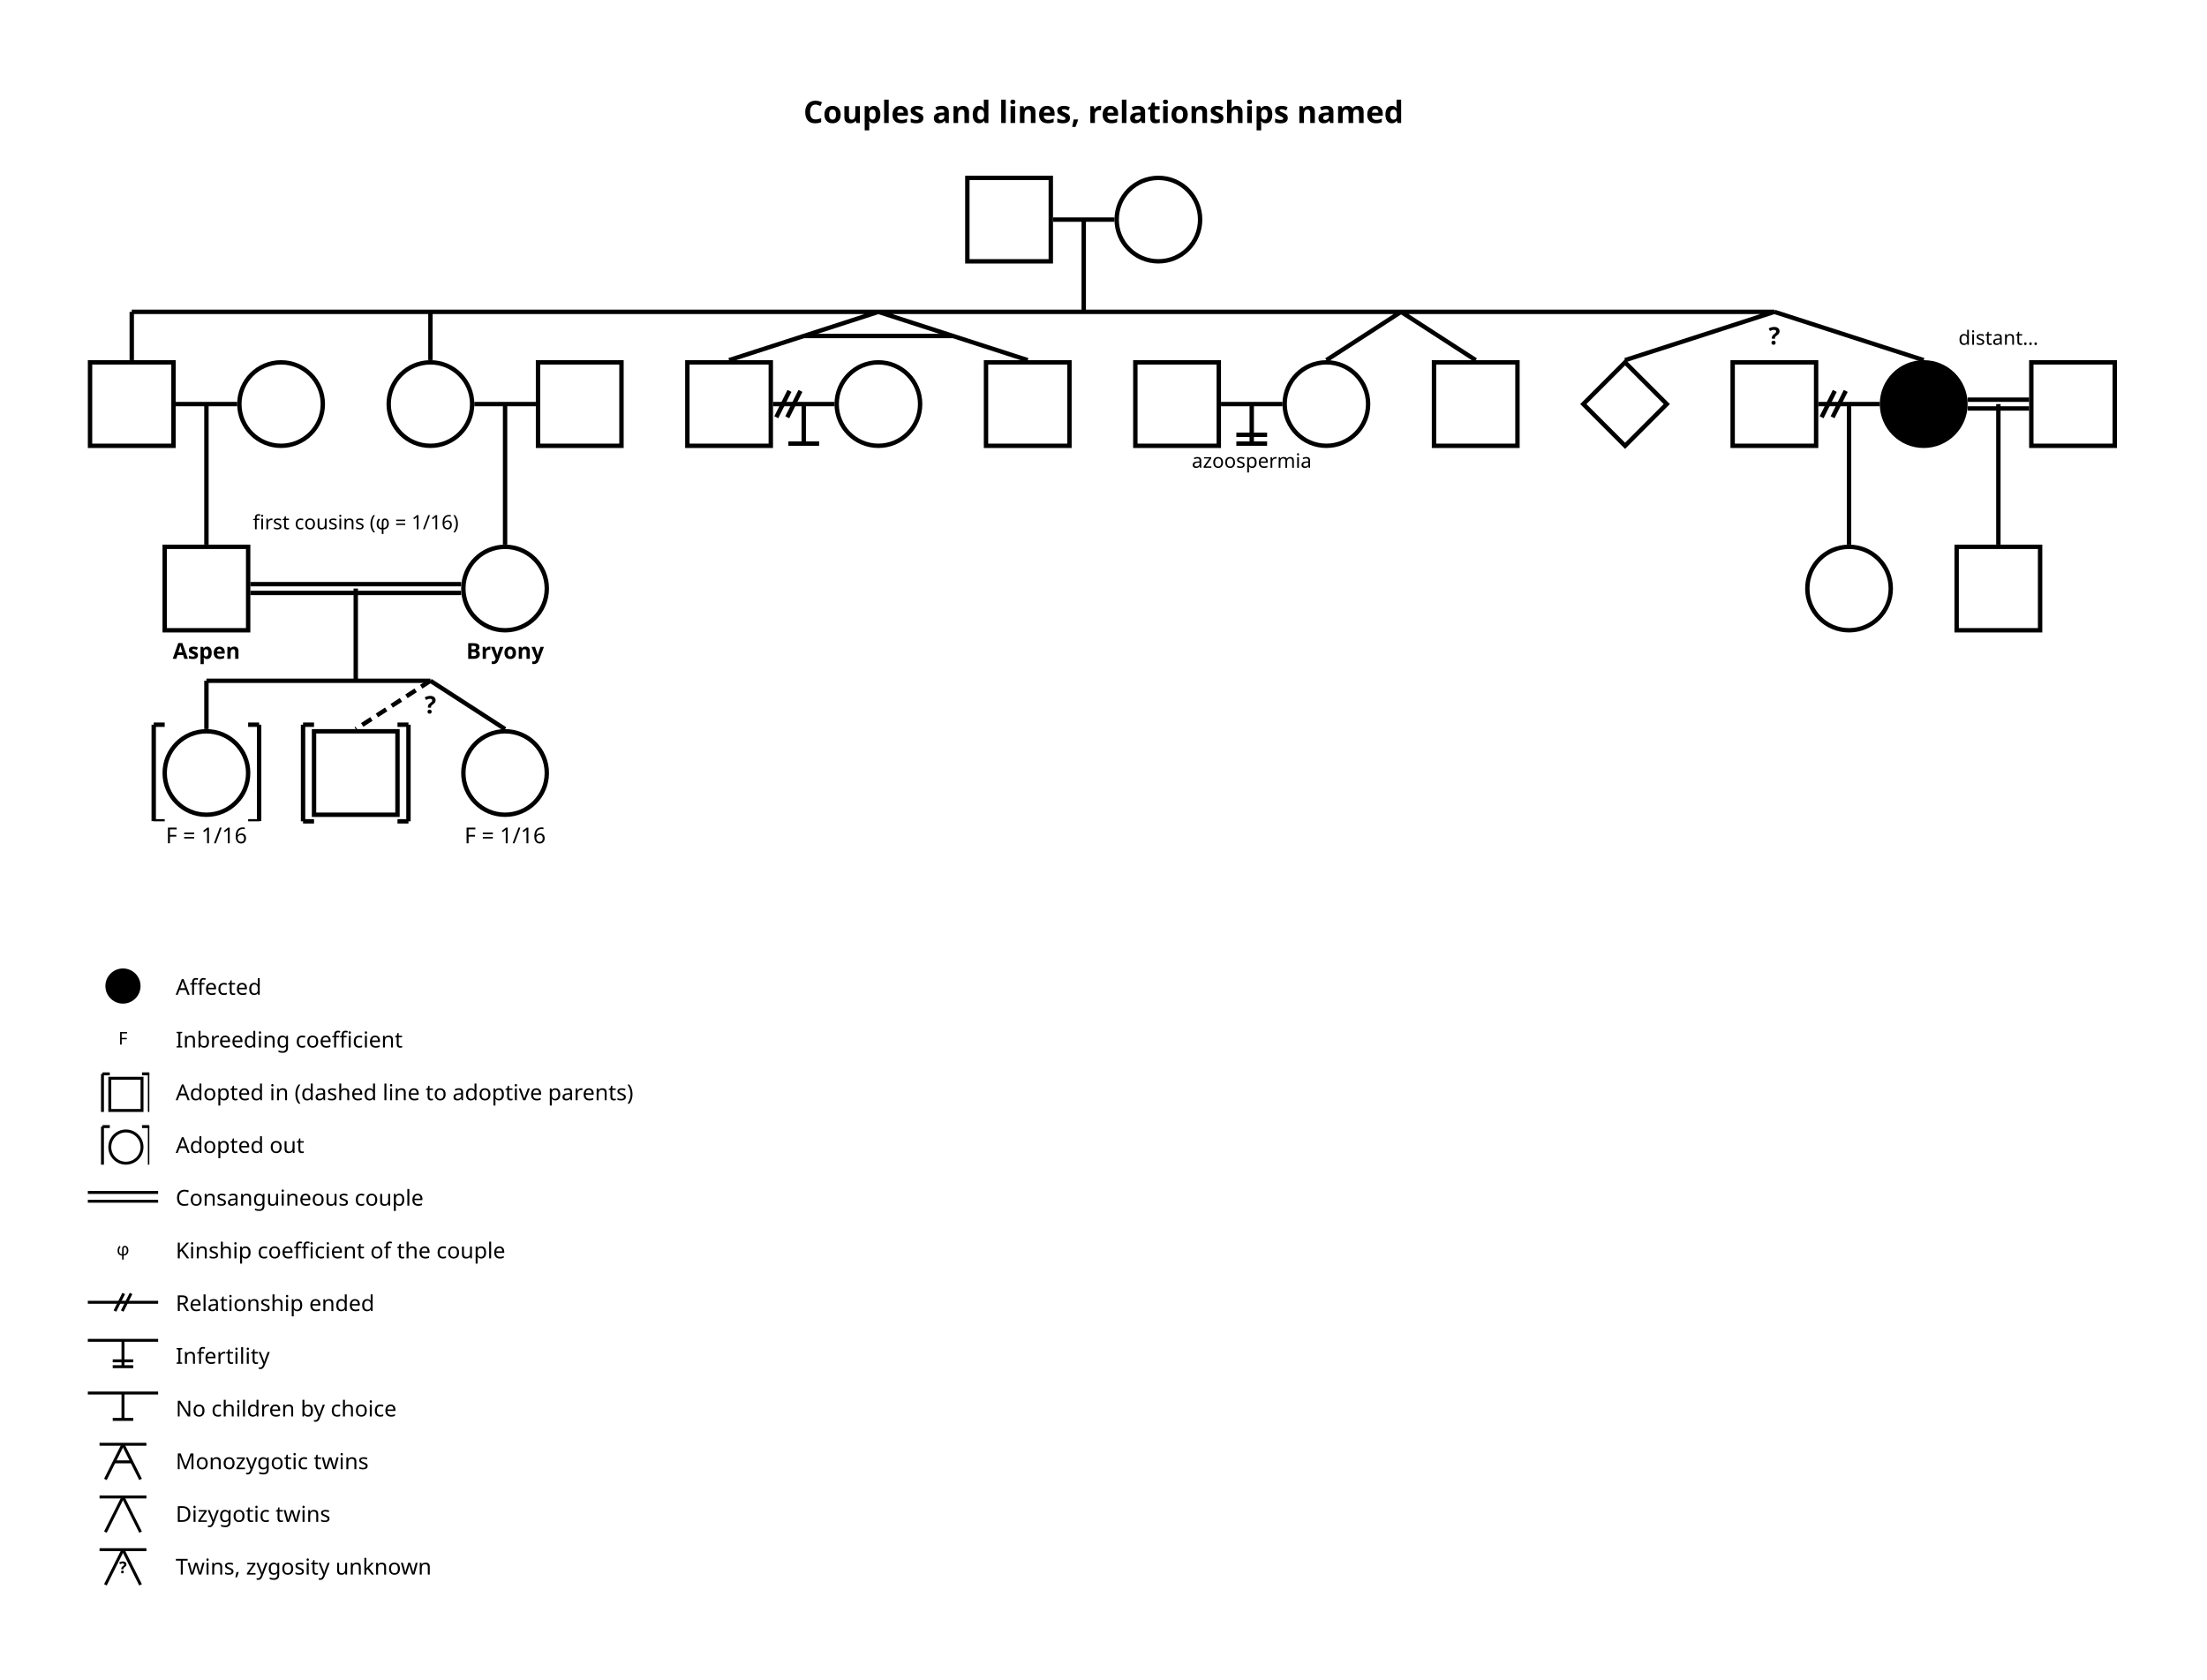
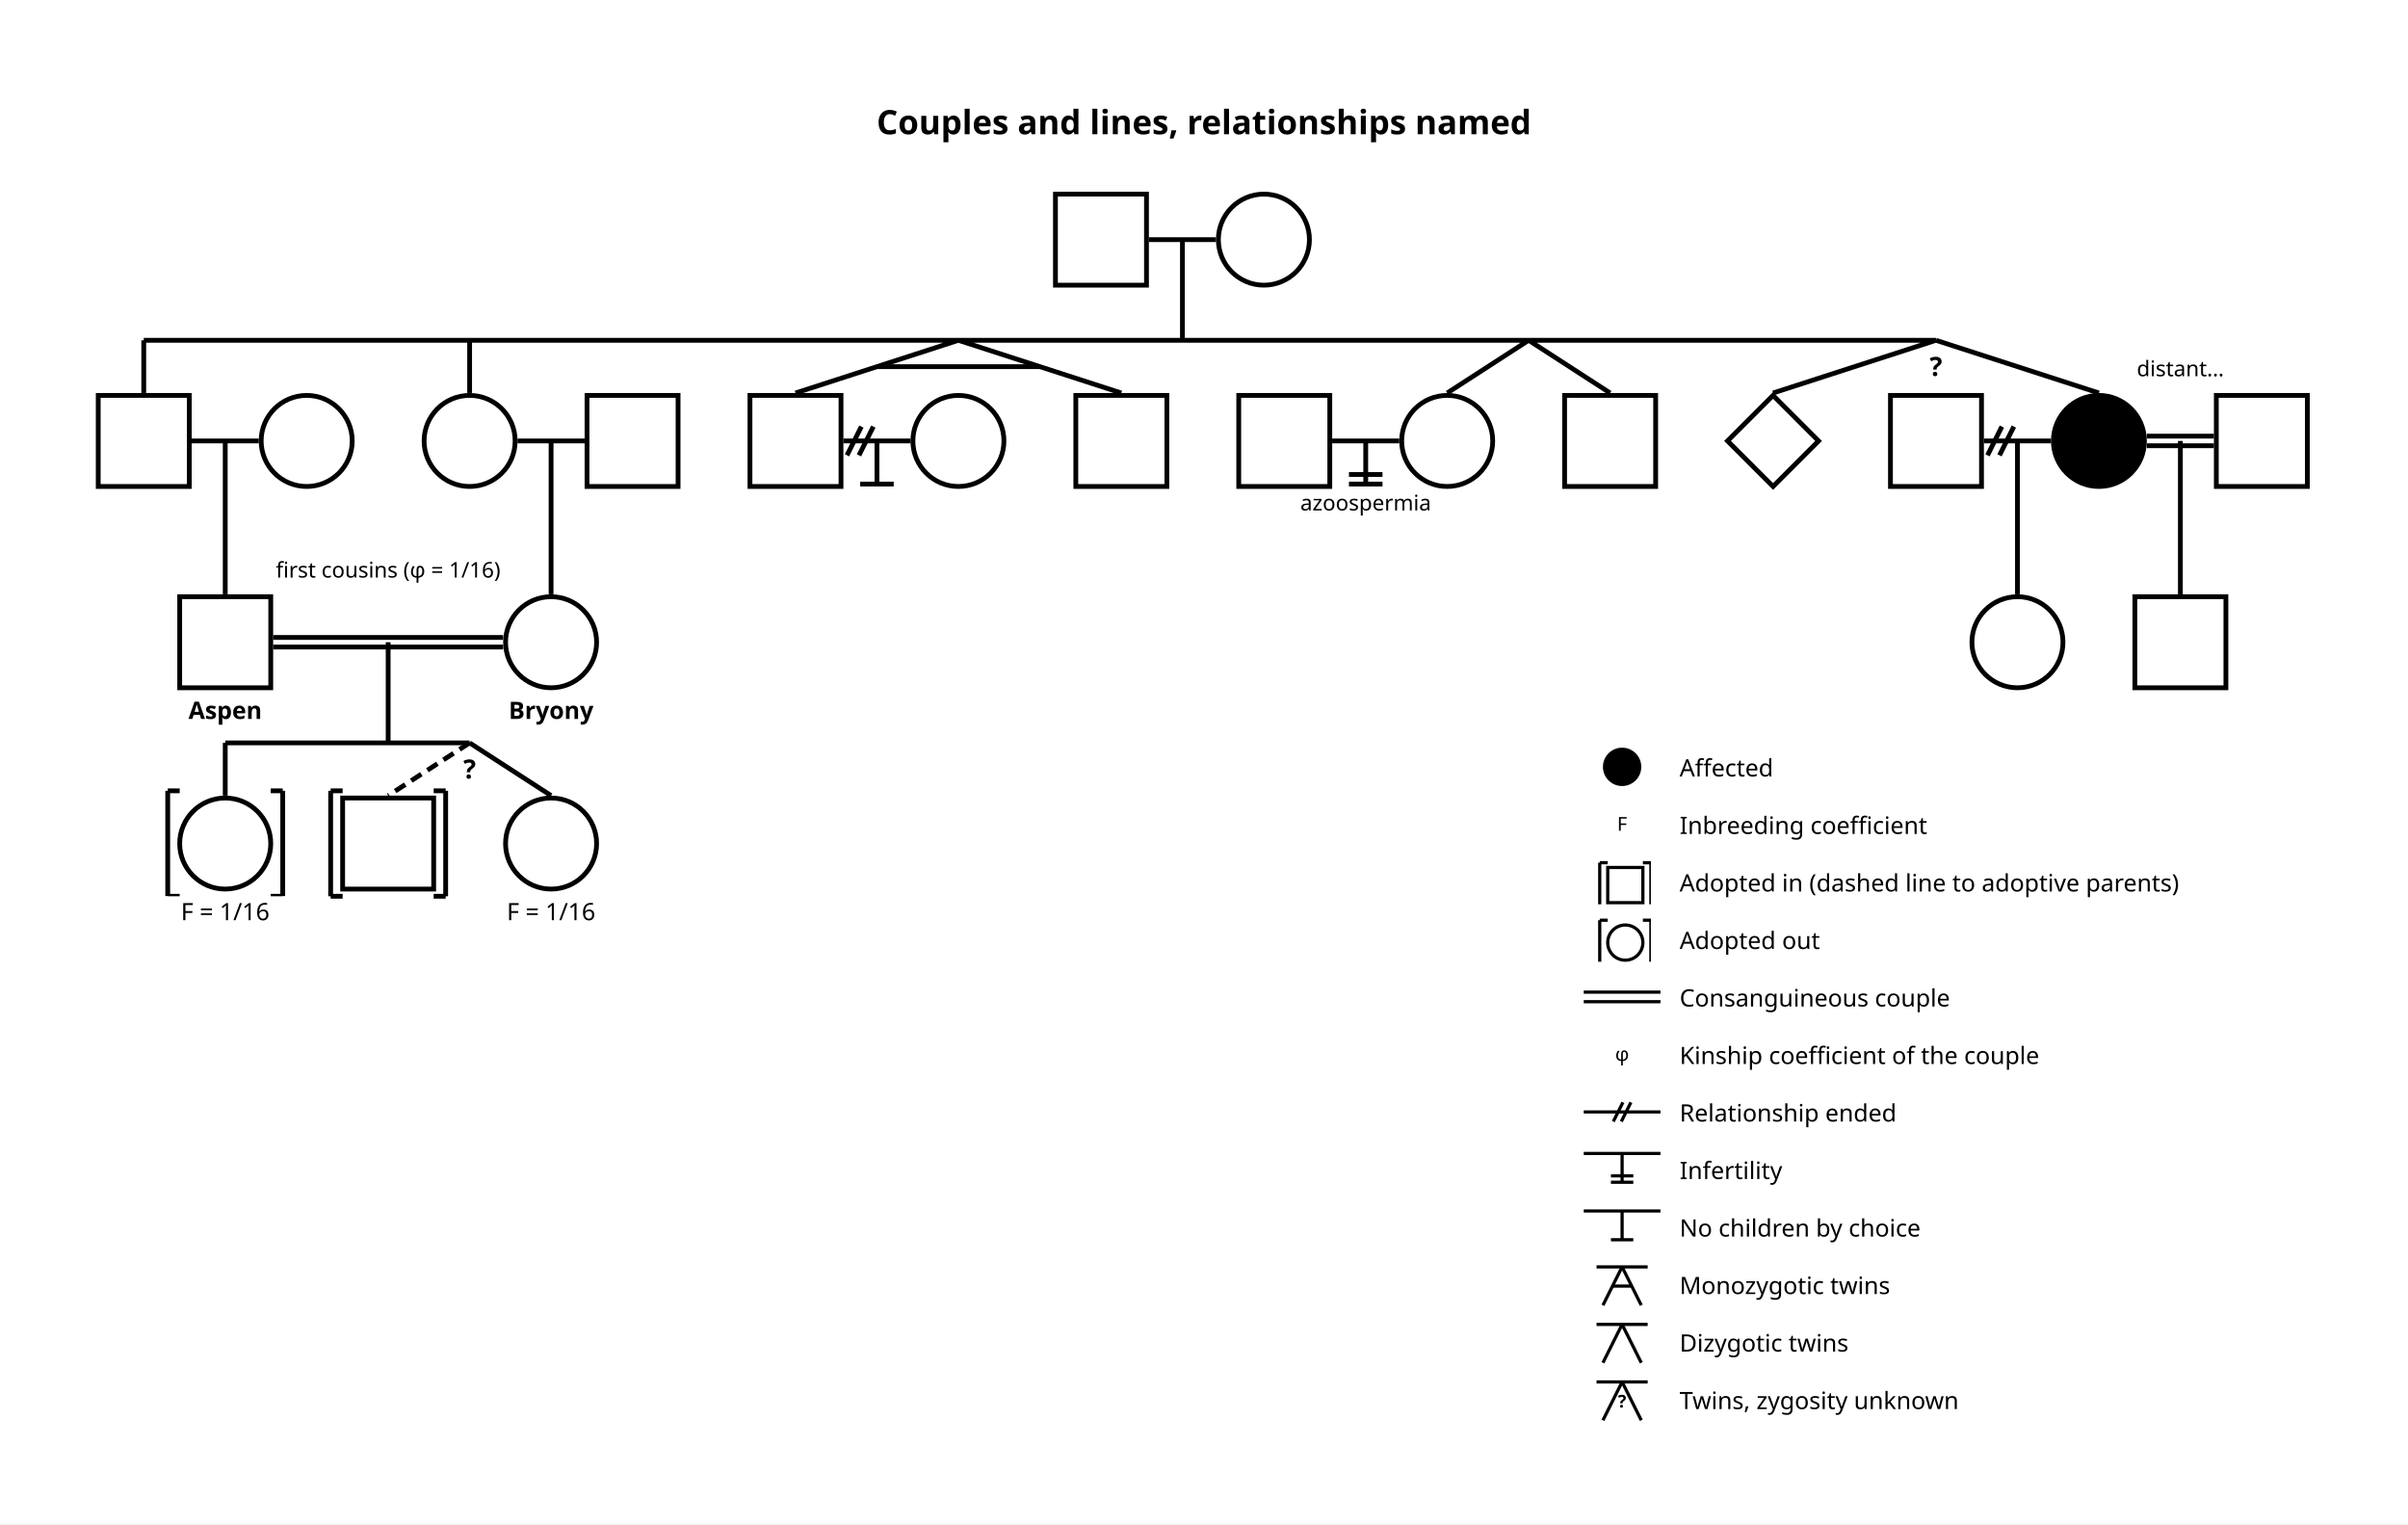
- <svg xmlns="http://www.w3.org/2000/svg" height="765" viewBox="0 0 1005 765" width="1005">
+ <svg xmlns="http://www.w3.org/2000/svg" height="636" viewBox="0 0 1005 636" width="1005">
  <defs>
    <marker id="proband-arrowhead" markerHeight="6" markerWidth="6" orient="auto" refX="6" refY="3">
      <path d="M 0 0 L 6 3 L 0 6 Z" fill="black" />
    </marker>
  </defs>
-   <rect fill="white" height="765" width="1005" />
+   <rect fill="white" height="636" width="1005" />
  <g class="chart-title">
    <text fill="black" font-family="sans-serif" font-size="14" font-weight="bold" style="user-select:none" text-anchor="middle" x="502.5" y="56">Couples and lines, relationships named</text>
  </g>
  <g transform="translate(60 100)">
    <g class="couple-lines">
      <path d="M 419.5 0 L 447.5 0" fill="none" stroke="black" stroke-width="2" />
      <path d="M 20 84 L 48 84" fill="none" stroke="black" stroke-width="2" />
      <path d="M 156 84 L 184 84" fill="none" stroke="black" stroke-width="2" />
      <path d="M 292 84 L 320 84" fill="none" stroke="black" stroke-width="2" />
      <g data-childless="byChoice">
        <path d="M 306 84 L 306 102 M 299 102 L 313 102" fill="none" stroke="black" stroke-width="2" />
      </g>
      <path d="M 293.5 90 L 299.5 78 M 298.5 90 L 304.5 78" data-ended="true" fill="none" stroke="black" stroke-width="2" />
      <path d="M 496 84 L 524 84" fill="none" stroke="black" stroke-width="2" />
      <g data-childless="infertility">
        <path d="M 510 84 L 510 102 M 503 102 L 517 102 M 503 98 L 517 98" fill="none" stroke="black" stroke-width="2" />
        <text fill="black" font-family="sans-serif" font-size="9" style="pointer-events:none;user-select:none" text-anchor="middle" x="510" y="113">azoospermia</text>
      </g>
      <path d="M 768 84 L 796 84" fill="none" stroke="black" stroke-width="2" />
      <path d="M 769.5 90 L 775.5 78 M 774.5 90 L 780.5 78" data-ended="true" fill="none" stroke="black" stroke-width="2" />
      <path d="M 836 82 L 864 82" fill="none" stroke="black" stroke-width="2" />
      <path d="M 836 86 L 864 86" fill="none" stroke="black" stroke-width="2" />
      <path d="M 54 166 L 150 166" fill="none" stroke="black" stroke-width="2" />
      <path d="M 54 170 L 150 170" fill="none" stroke="black" stroke-width="2" />
    </g>
    <g class="sibship-lines">
      <path d="M 433.5 0 L 433.5 42 M 0 42 L 748 42 M 0 42 L 0 64 M 136 42 L 136 64 M 340 42 L 272 64 M 340 42 L 408 64 M 578 42 L 544 64 M 578 42 L 612 64 M 748 42 L 680 64 M 748 42 L 816 64" fill="none" stroke="black" stroke-width="2" />
      <line data-twin-mark="true" stroke="black" stroke-width="2" x1="306" x2="374" y1="53" y2="53" />
      <text data-twin-mark="true" fill="black" font-family="sans-serif" font-size="11" font-weight="bold" pointer-events="none" style="user-select:none" text-anchor="middle" x="748" y="56.85">?</text>
      <path d="M 34 84 L 34 126 M 34 126 L 34 126 M 34 126 L 34 148" fill="none" stroke="black" stroke-width="2" />
      <path d="M 170 84 L 170 126 M 170 126 L 170 126 M 170 126 L 170 148" fill="none" stroke="black" stroke-width="2" />
      <path d="M 782 84 L 782 126 M 782 126 L 782 126 M 782 126 L 782 148" fill="none" stroke="black" stroke-width="2" />
      <path d="M 850 84 L 850 126 M 850 126 L 850 126 M 850 126 L 850 148" fill="none" stroke="black" stroke-width="2" />
      <path d="M 102 168 L 102 210 M 34 210 L 136 210 M 34 210 L 34 232 M 136 210 L 170 232" fill="none" stroke="black" stroke-width="2" />
      <path d="M 136 210 L 102 232" fill="none" stroke="black" stroke-dasharray="5 3" stroke-width="2" />
      <text data-twin-mark="true" fill="black" font-family="sans-serif" font-size="11" font-weight="bold" pointer-events="none" style="user-select:none" text-anchor="middle" x="136" y="224.85">?</text>
    </g>
    <g class="symbols">
      <g transform="translate(399.5 0)">
        <g transform="translate(-20 -20)">
          <g>
            <g>
              <rect fill="white" height="38" stroke="black" stroke-width="2" width="38" x="1" y="1" />
            </g>
          </g>
        </g>
      </g>
      <g transform="translate(467.5 0)">
        <g transform="translate(-20 -20)">
          <g>
            <g>
              <circle cx="20" cy="20" fill="white" r="19" stroke="black" stroke-width="2" />
            </g>
          </g>
        </g>
      </g>
      <g transform="translate(0 84)">
        <g transform="translate(-20 -20)">
          <g>
            <g>
              <rect fill="white" height="38" stroke="black" stroke-width="2" width="38" x="1" y="1" />
            </g>
          </g>
        </g>
      </g>
      <g transform="translate(68 84)">
        <g transform="translate(-20 -20)">
          <g>
            <g>
              <circle cx="20" cy="20" fill="white" r="19" stroke="black" stroke-width="2" />
            </g>
          </g>
        </g>
      </g>
      <g transform="translate(136 84)">
        <g transform="translate(-20 -20)">
          <g>
            <g>
              <circle cx="20" cy="20" fill="white" r="19" stroke="black" stroke-width="2" />
            </g>
          </g>
        </g>
      </g>
      <g transform="translate(204 84)">
        <g transform="translate(-20 -20)">
          <g>
            <g>
              <rect fill="white" height="38" stroke="black" stroke-width="2" width="38" x="1" y="1" />
            </g>
          </g>
        </g>
      </g>
      <g transform="translate(272 84)">
        <g transform="translate(-20 -20)">
          <g>
            <g>
              <rect fill="white" height="38" stroke="black" stroke-width="2" width="38" x="1" y="1" />
            </g>
          </g>
        </g>
      </g>
      <g transform="translate(340 84)">
        <g transform="translate(-20 -20)">
          <g>
            <g>
              <circle cx="20" cy="20" fill="white" r="19" stroke="black" stroke-width="2" />
            </g>
          </g>
        </g>
      </g>
      <g transform="translate(408 84)">
        <g transform="translate(-20 -20)">
          <g>
            <g>
              <rect fill="white" height="38" stroke="black" stroke-width="2" width="38" x="1" y="1" />
            </g>
          </g>
        </g>
      </g>
      <g transform="translate(476 84)">
        <g transform="translate(-20 -20)">
          <g>
            <g>
              <rect fill="white" height="38" stroke="black" stroke-width="2" width="38" x="1" y="1" />
            </g>
          </g>
        </g>
      </g>
      <g transform="translate(544 84)">
        <g transform="translate(-20 -20)">
          <g>
            <g>
              <circle cx="20" cy="20" fill="white" r="19" stroke="black" stroke-width="2" />
            </g>
          </g>
        </g>
      </g>
      <g transform="translate(612 84)">
        <g transform="translate(-20 -20)">
          <g>
            <g>
              <rect fill="white" height="38" stroke="black" stroke-width="2" width="38" x="1" y="1" />
            </g>
          </g>
        </g>
      </g>
      <g transform="translate(680 84)">
        <g transform="translate(-20 -20)">
          <g>
            <g>
              <polygon fill="white" points="20,1 39,20 20,39 1,20" stroke="black" stroke-width="2" />
            </g>
          </g>
        </g>
      </g>
      <g transform="translate(748 84)">
        <g transform="translate(-20 -20)">
          <g>
            <g>
              <rect fill="white" height="38" stroke="black" stroke-width="2" width="38" x="1" y="1" />
            </g>
          </g>
        </g>
      </g>
      <g transform="translate(816 84)">
        <g transform="translate(-20 -20)">
          <g>
            <g>
              <circle cx="20" cy="20" fill="black" r="19" stroke="black" stroke-width="2" />
            </g>
          </g>
        </g>
      </g>
      <g transform="translate(884 84)">
        <g transform="translate(-20 -20)">
          <g>
            <g>
              <rect fill="white" height="38" stroke="black" stroke-width="2" width="38" x="1" y="1" />
            </g>
          </g>
        </g>
      </g>
      <g transform="translate(34 168)">
        <g transform="translate(-20 -20)">
          <g>
            <g>
              <rect fill="white" height="38" stroke="black" stroke-width="2" width="38" x="1" y="1" />
            </g>
          </g>
        </g>
      </g>
      <g transform="translate(170 168)">
        <g transform="translate(-20 -20)">
          <g>
            <g>
              <circle cx="20" cy="20" fill="white" r="19" stroke="black" stroke-width="2" />
            </g>
          </g>
        </g>
      </g>
      <g transform="translate(782 168)">
        <g transform="translate(-20 -20)">
          <g>
            <g>
              <circle cx="20" cy="20" fill="white" r="19" stroke="black" stroke-width="2" />
            </g>
          </g>
        </g>
      </g>
      <g transform="translate(850 168)">
        <g transform="translate(-20 -20)">
          <g>
            <g>
              <rect fill="white" height="38" stroke="black" stroke-width="2" width="38" x="1" y="1" />
            </g>
          </g>
        </g>
      </g>
      <g transform="translate(34 252)">
        <g transform="translate(-20 -20)">
          <g>
            <g data-adopted="out">
              <line stroke="black" stroke-width="2" x1="-4" x2="-4" y1="-2" y2="42" />
              <line stroke="black" stroke-width="2" x1="-4" x2="1" y1="-2" y2="-2" />
              <line stroke="black" stroke-width="2" x1="-4" x2="1" y1="42" y2="42" />
              <line stroke="black" stroke-width="2" x1="44" x2="44" y1="-2" y2="42" />
              <line stroke="black" stroke-width="2" x1="44" x2="39" y1="-2" y2="-2" />
              <line stroke="black" stroke-width="2" x1="44" x2="39" y1="42" y2="42" />
            </g>
            <g>
              <circle cx="20" cy="20" fill="white" r="19" stroke="black" stroke-width="2" />
            </g>
          </g>
        </g>
      </g>
      <g transform="translate(102 252)">
        <g transform="translate(-20 -20)">
          <g>
            <g data-adopted="in">
              <line stroke="black" stroke-width="2" x1="-4" x2="-4" y1="-2" y2="42" />
              <line stroke="black" stroke-width="2" x1="-4" x2="1" y1="-2" y2="-2" />
              <line stroke="black" stroke-width="2" x1="-4" x2="1" y1="42" y2="42" />
              <line stroke="black" stroke-width="2" x1="44" x2="44" y1="-2" y2="42" />
              <line stroke="black" stroke-width="2" x1="44" x2="39" y1="-2" y2="-2" />
              <line stroke="black" stroke-width="2" x1="44" x2="39" y1="42" y2="42" />
            </g>
            <g>
              <rect fill="white" height="38" stroke="black" stroke-width="2" width="38" x="1" y="1" />
            </g>
          </g>
        </g>
      </g>
      <g transform="translate(170 252)">
        <g transform="translate(-20 -20)">
          <g>
            <g>
              <circle cx="20" cy="20" fill="white" r="19" stroke="black" stroke-width="2" />
            </g>
          </g>
        </g>
      </g>
    </g>
    <g class="labels">
      <g transform="translate(14 148)">
        <g style="user-select:none" transform="translate(20 20)">
          <g data-name-label="true" pointer-events="none">
            <text fill="black" font-family="sans-serif" font-size="10" font-weight="bold" text-anchor="middle" x="0" y="32">Aspen</text>
          </g>
        </g>
      </g>
      <g transform="translate(150 148)">
        <g style="user-select:none" transform="translate(20 20)">
          <g data-name-label="true" pointer-events="none">
            <text fill="black" font-family="sans-serif" font-size="10" font-weight="bold" text-anchor="middle" x="0" y="32">Bryony</text>
          </g>
        </g>
      </g>
      <g transform="translate(14 232)">
        <g style="user-select:none" transform="translate(20 20)">
          <g data-detail-label="true" pointer-events="none">
            <rect fill="white" height="13" width="50.4" x="-25.2" y="22" />
            <text fill="black" font-family="sans-serif" font-size="10" text-anchor="middle" x="0" y="32">F = 1/16</text>
          </g>
        </g>
      </g>
      <g transform="translate(150 232)">
        <g style="user-select:none" transform="translate(20 20)">
          <g data-detail-label="true" pointer-events="none">
            <rect fill="white" height="13" width="50.4" x="-25.2" y="22" />
            <text fill="black" font-family="sans-serif" font-size="10" text-anchor="middle" x="0" y="32">F = 1/16</text>
          </g>
        </g>
      </g>
    </g>
    <g class="consanguinity-labels">
      <text data-consanguinity-label="true" fill="black" font-family="sans-serif" font-size="9" pointer-events="none" style="user-select:none" text-anchor="middle" x="850" y="57">distant…</text>
      <text data-consanguinity-label="true" fill="black" font-family="sans-serif" font-size="9" pointer-events="none" style="user-select:none" text-anchor="middle" x="102" y="141">first cousins (φ = 1/16)</text>
    </g>
  </g>
-   <g class="pedigree-key" transform="translate(0 437)">
+   <g class="pedigree-key" data-box="661 308 304 288" data-key-position="bottom-right" transform="translate(621 308)">
    <g transform="translate(56 12) scale(0.667) translate(-14 -14)">
      <svg height="28" viewBox="-2 -2 28 28" width="28">
        <circle cx="12" cy="12" fill="black" r="11" stroke="black" stroke-width="2" />
      </svg>
    </g>
    <text fill="black" font-family="sans-serif" font-size="10" x="80" y="16">Affected</text>
    <g transform="translate(56 36) scale(0.667) translate(-14 -14)">
      <svg height="28" viewBox="0 0 28 28" width="28">
        <text fill="black" font-family="sans-serif" font-size="12" text-anchor="middle" x="14" y="18">F</text>
      </svg>
    </g>
    <text fill="black" font-family="sans-serif" font-size="10" x="80" y="40">Inbreeding coefficient</text>
    <g transform="translate(56 60) scale(0.667) translate(-18 -14)">
      <svg height="28" viewBox="-8 -4 36 28" width="36">
        <g>
          <g data-adopted="in">
            <line stroke="black" stroke-width="2" x1="-4" x2="-4" y1="-2" y2="26" />
            <line stroke="black" stroke-width="2" x1="-4" x2="1" y1="-2" y2="-2" />
            <line stroke="black" stroke-width="2" x1="-4" x2="1" y1="26" y2="26" />
            <line stroke="black" stroke-width="2" x1="28" x2="28" y1="-2" y2="26" />
            <line stroke="black" stroke-width="2" x1="28" x2="23" y1="-2" y2="-2" />
            <line stroke="black" stroke-width="2" x1="28" x2="23" y1="26" y2="26" />
          </g>
          <g>
            <rect fill="white" height="22" stroke="black" stroke-width="2" width="22" x="1" y="1" />
          </g>
        </g>
      </svg>
    </g>
    <text fill="black" font-family="sans-serif" font-size="10" x="80" y="64">Adopted in (dashed line to adoptive parents)</text>
    <g transform="translate(56 84) scale(0.667) translate(-18 -14)">
      <svg height="28" viewBox="-8 -4 36 28" width="36">
        <g>
          <g data-adopted="out">
            <line stroke="black" stroke-width="2" x1="-4" x2="-4" y1="-2" y2="26" />
            <line stroke="black" stroke-width="2" x1="-4" x2="1" y1="-2" y2="-2" />
            <line stroke="black" stroke-width="2" x1="-4" x2="1" y1="26" y2="26" />
            <line stroke="black" stroke-width="2" x1="28" x2="28" y1="-2" y2="26" />
            <line stroke="black" stroke-width="2" x1="28" x2="23" y1="-2" y2="-2" />
            <line stroke="black" stroke-width="2" x1="28" x2="23" y1="26" y2="26" />
          </g>
          <g>
            <circle cx="12" cy="12" fill="white" r="11" stroke="black" stroke-width="2" />
          </g>
        </g>
      </svg>
    </g>
    <text fill="black" font-family="sans-serif" font-size="10" x="80" y="88">Adopted out</text>
    <g transform="translate(56 108) scale(0.667) translate(-24 -10)">
      <svg height="20" viewBox="0 0 48 20" width="48">
        <line stroke="black" stroke-width="2" x1="0" x2="48" y1="7" y2="7" />
        <line stroke="black" stroke-width="2" x1="0" x2="48" y1="13" y2="13" />
      </svg>
    </g>
    <text fill="black" font-family="sans-serif" font-size="10" x="80" y="112">Consanguineous couple</text>
    <g transform="translate(56 132) scale(0.667) translate(-14 -14)">
      <svg height="28" viewBox="0 0 28 28" width="28">
        <text fill="black" font-family="sans-serif" font-size="12" text-anchor="middle" x="14" y="18">φ</text>
      </svg>
    </g>
    <text fill="black" font-family="sans-serif" font-size="10" x="80" y="136">Kinship coefficient of the couple</text>
    <g transform="translate(56 156) scale(0.667) translate(-24 -10)">
      <svg height="20" viewBox="0 0 48 20" width="48">
        <line stroke="black" stroke-width="2" x1="0" x2="48" y1="10" y2="10" />
        <path d="M 18.5 16 L 24.5 4 M 23.5 16 L 29.5 4" fill="none" stroke="black" stroke-width="2" />
      </svg>
    </g>
    <text fill="black" font-family="sans-serif" font-size="10" x="80" y="160">Relationship ended</text>
    <g transform="translate(56 180) scale(0.667) translate(-24 -14)">
      <svg height="28" viewBox="0 0 48 28" width="48">
        <line stroke="black" stroke-width="2" x1="0" x2="48" y1="4" y2="4" />
        <line stroke="black" stroke-width="2" x1="24" x2="24" y1="4" y2="22" />
        <line stroke="black" stroke-width="2" x1="17" x2="31" y1="22" y2="22" />
        <line stroke="black" stroke-width="2" x1="17" x2="31" y1="18" y2="18" />
      </svg>
    </g>
    <text fill="black" font-family="sans-serif" font-size="10" x="80" y="184">Infertility</text>
    <g transform="translate(56 204) scale(0.667) translate(-24 -14)">
      <svg height="28" viewBox="0 0 48 28" width="48">
        <line stroke="black" stroke-width="2" x1="0" x2="48" y1="4" y2="4" />
        <line stroke="black" stroke-width="2" x1="24" x2="24" y1="4" y2="22" />
        <line stroke="black" stroke-width="2" x1="17" x2="31" y1="22" y2="22" />
      </svg>
    </g>
    <text fill="black" font-family="sans-serif" font-size="10" x="80" y="208">No children by choice</text>
    <g transform="translate(56 228) scale(0.667) translate(-24 -14)">
      <svg height="28" viewBox="0 0 48 28" width="48">
        <line stroke="black" stroke-width="2" x1="8" x2="40" y1="3" y2="3" />
        <line stroke="black" stroke-width="2" x1="24" x2="12" y1="3" y2="27" />
        <line stroke="black" stroke-width="2" x1="24" x2="36" y1="3" y2="27" />
        <line stroke="black" stroke-width="2" x1="18" x2="30" y1="15" y2="15" />
      </svg>
    </g>
    <text fill="black" font-family="sans-serif" font-size="10" x="80" y="232">Monozygotic twins</text>
    <g transform="translate(56 252) scale(0.667) translate(-24 -14)">
      <svg height="28" viewBox="0 0 48 28" width="48">
        <line stroke="black" stroke-width="2" x1="8" x2="40" y1="3" y2="3" />
        <line stroke="black" stroke-width="2" x1="24" x2="12" y1="3" y2="27" />
        <line stroke="black" stroke-width="2" x1="24" x2="36" y1="3" y2="27" />
      </svg>
    </g>
    <text fill="black" font-family="sans-serif" font-size="10" x="80" y="256">Dizygotic twins</text>
    <g transform="translate(56 276) scale(0.667) translate(-24 -14)">
      <svg height="28" viewBox="0 0 48 28" width="48">
        <line stroke="black" stroke-width="2" x1="8" x2="40" y1="3" y2="3" />
        <line stroke="black" stroke-width="2" x1="24" x2="12" y1="3" y2="27" />
        <line stroke="black" stroke-width="2" x1="24" x2="36" y1="3" y2="27" />
        <text font-family="sans-serif" font-size="11" font-weight="bold" text-anchor="middle" x="24" y="19">?</text>
      </svg>
    </g>
    <text fill="black" font-family="sans-serif" font-size="10" x="80" y="280">Twins, zygosity unknown</text>
  </g>
</svg>
